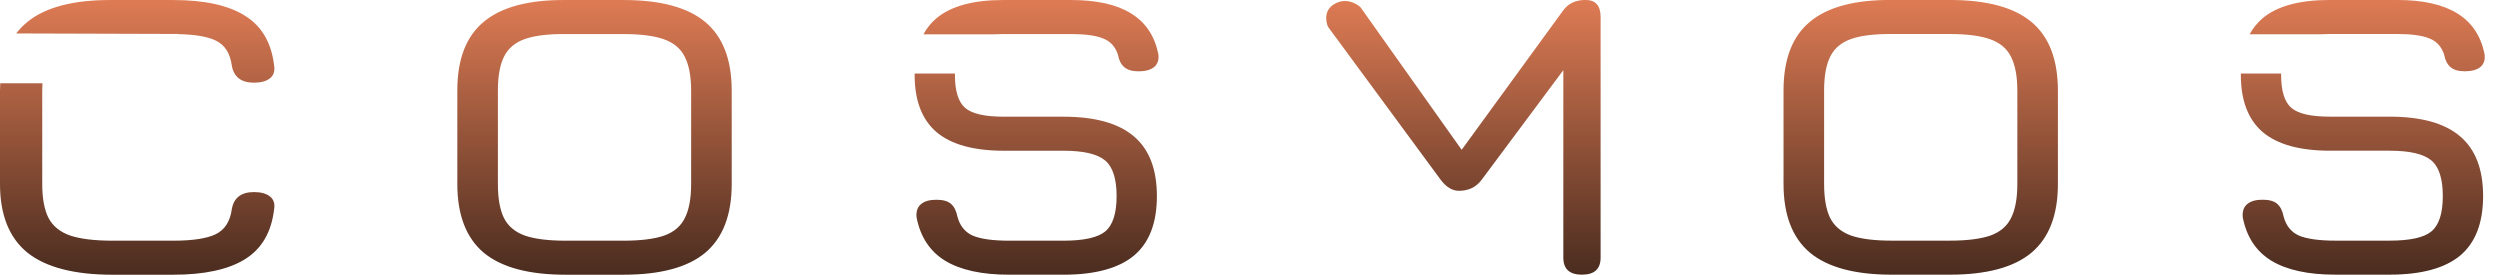
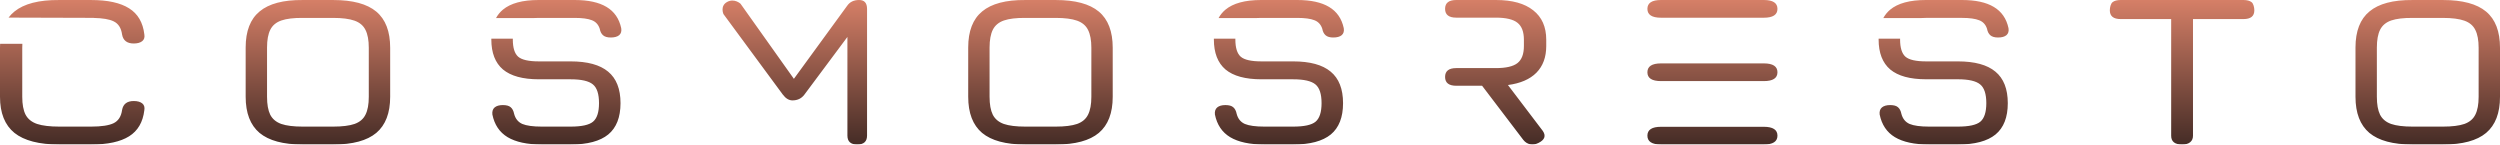
- <svg xmlns="http://www.w3.org/2000/svg" width="182" height="20" viewBox="0 0 182 20" fill="none">
-   <path d="M3.092 6.06C3.082 6.235 3.075 6.418 3.075 6.609V13.392C3.075 14.444 3.228 15.271 3.533 15.87C3.85 16.47 4.382 16.897 5.126 17.153C5.87 17.398 6.896 17.522 8.201 17.522H12.594C14.021 17.522 15.059 17.365 15.706 17.05C16.365 16.726 16.755 16.116 16.877 15.222C17.023 14.396 17.561 13.983 18.488 13.983C19 13.983 19.392 14.091 19.66 14.307C19.928 14.523 20.026 14.838 19.953 15.251C19.758 16.903 19.055 18.107 17.847 18.863C16.639 19.62 14.888 20 12.594 20H8.201C5.407 20 3.338 19.463 1.996 18.392C0.666 17.31 0 15.643 0 13.392V6.609C3.52622e-06 6.422 0.008 6.239 0.017 6.06H3.092ZM45.391 0.001C48.087 0.001 50.074 0.537 51.352 1.609C52.629 2.68 53.269 4.347 53.269 6.609V13.393C53.269 15.644 52.629 17.31 51.352 18.392C50.074 19.463 48.087 19.999 45.391 19.999H41.171C38.486 19.999 36.499 19.463 35.21 18.392C33.932 17.31 33.293 15.644 33.293 13.393V6.578C33.293 4.307 33.938 2.641 35.227 1.579C36.517 0.508 38.498 -0.018 41.171 0.001H45.391ZM69.519 5.457C69.519 6.617 69.764 7.413 70.253 7.846C70.742 8.278 71.684 8.495 73.081 8.495H77.412C79.705 8.495 81.411 8.968 82.528 9.911C83.657 10.855 84.222 12.31 84.222 14.276C84.222 16.232 83.664 17.677 82.547 18.612C81.429 19.536 79.717 19.998 77.412 19.998H73.469C71.478 19.998 69.923 19.659 68.806 18.981C67.7 18.302 67.008 17.255 66.728 15.839C66.682 15.407 66.786 15.083 67.042 14.867C67.298 14.65 67.671 14.542 68.16 14.542C68.649 14.542 69.004 14.64 69.226 14.837C69.458 15.034 69.615 15.339 69.696 15.751C69.871 16.429 70.244 16.897 70.814 17.153C71.397 17.398 72.282 17.522 73.469 17.522H77.412C78.914 17.522 79.932 17.294 80.468 16.842C81.015 16.38 81.288 15.524 81.288 14.276C81.288 13.008 81.009 12.143 80.45 11.681C79.891 11.209 78.879 10.973 77.412 10.973H73.081C70.881 10.973 69.245 10.52 68.174 9.615C67.115 8.701 66.585 7.315 66.585 5.457C66.585 5.423 66.587 5.388 66.587 5.354H69.52C69.52 5.388 69.519 5.423 69.519 5.457ZM115.426 -0.003C116.158 -0.003 116.524 0.411 116.524 1.237V18.757C116.524 19.583 116.072 19.996 115.167 19.996C114.261 19.996 113.81 19.583 113.81 18.757V5.108L107.86 13.094C107.462 13.625 106.912 13.891 106.212 13.891C105.727 13.891 105.285 13.625 104.887 13.094L96.675 1.945C96.666 1.924 96.18 0.822 97.178 0.271C98.179 -0.283 99.027 0.508 99.035 0.516L106.409 10.905L113.776 0.794C114.144 0.263 114.693 -0.003 115.426 -0.003ZM141.939 -0.002C144.635 -0.002 146.622 0.534 147.899 1.606C149.178 2.677 149.816 4.344 149.816 6.606V13.39C149.816 15.641 149.178 17.307 147.899 18.389C146.622 19.461 144.635 19.996 141.939 19.996H137.719C135.034 19.996 133.047 19.461 131.758 18.389C130.48 17.307 129.841 15.641 129.841 13.39V6.576C129.841 4.305 130.485 2.638 131.774 1.576C133.064 0.505 135.046 -0.021 137.719 -0.002H141.939ZM166.066 5.454C166.066 6.615 166.312 7.411 166.801 7.844C167.29 8.276 168.232 8.492 169.629 8.492H173.959C176.253 8.492 177.959 8.965 179.076 9.908C180.205 10.852 180.77 12.308 180.77 14.274C180.769 16.23 180.212 17.675 179.095 18.609C177.977 19.533 176.264 19.995 173.959 19.995H170.018C168.027 19.995 166.472 19.656 165.354 18.978C164.248 18.299 163.555 17.253 163.275 15.837C163.229 15.405 163.335 15.08 163.591 14.864C163.846 14.647 164.219 14.539 164.707 14.539C165.196 14.539 165.552 14.638 165.772 14.834C166.006 15.031 166.163 15.336 166.244 15.749C166.419 16.427 166.792 16.894 167.362 17.15C167.945 17.395 168.83 17.519 170.018 17.519H173.959C175.462 17.519 176.481 17.291 177.016 16.839C177.563 16.377 177.836 15.522 177.836 14.274C177.836 13.006 177.557 12.14 176.999 11.678C176.44 11.206 175.426 10.971 173.959 10.971H169.629C167.428 10.971 165.793 10.518 164.722 9.614C163.663 8.699 163.133 7.312 163.133 5.454C163.133 5.42 163.135 5.386 163.135 5.352H166.069C166.069 5.386 166.066 5.42 166.066 5.454ZM41.171 2.479C39.928 2.469 38.95 2.587 38.234 2.832C37.519 3.078 37.009 3.501 36.704 4.101C36.399 4.701 36.247 5.527 36.247 6.578V13.393C36.247 14.444 36.394 15.271 36.687 15.87C36.991 16.47 37.502 16.897 38.217 17.153C38.932 17.398 39.916 17.522 41.171 17.522H45.391C46.645 17.522 47.63 17.398 48.345 17.153C49.06 16.897 49.564 16.47 49.857 15.87C50.162 15.271 50.314 14.444 50.315 13.393V6.609C50.315 5.567 50.162 4.745 49.857 4.146C49.564 3.546 49.06 3.118 48.345 2.863C47.63 2.607 46.645 2.479 45.391 2.479H41.171ZM137.719 2.476C136.476 2.466 135.497 2.585 134.782 2.83C134.068 3.076 133.557 3.498 133.252 4.098C132.948 4.698 132.795 5.524 132.795 6.576V13.39C132.795 14.442 132.941 15.268 133.235 15.867C133.539 16.467 134.05 16.895 134.765 17.151C135.479 17.396 136.465 17.519 137.719 17.519H141.939C143.193 17.519 144.178 17.396 144.894 17.151C145.608 16.895 146.112 16.467 146.406 15.867C146.71 15.268 146.862 14.442 146.862 13.39V6.606C146.862 5.564 146.71 4.743 146.406 4.143C146.112 3.543 145.608 3.115 144.894 2.86C144.178 2.604 143.193 2.476 141.939 2.476H137.719ZM12.594 0.001C14.888 0.001 16.639 0.386 17.847 1.153C19.055 1.91 19.758 3.108 19.953 4.75C20.026 5.163 19.928 5.478 19.66 5.695C19.392 5.911 19 6.019 18.488 6.019C17.561 6.019 17.023 5.605 16.877 4.78C16.755 3.875 16.365 3.266 15.706 2.951C15.115 2.664 14.197 2.508 12.954 2.484V2.472L1.182 2.435C1.418 2.123 1.689 1.842 1.996 1.594C3.326 0.513 5.383 -0.018 8.165 0.001H12.594ZM77.962 0C79.813 0 81.264 0.319 82.311 0.958C83.371 1.597 84.04 2.577 84.319 3.894C84.389 4.316 84.296 4.64 84.04 4.866C83.784 5.083 83.399 5.192 82.887 5.192C82.421 5.192 82.073 5.088 81.84 4.882C81.607 4.676 81.456 4.376 81.386 3.983C81.2 3.403 80.844 3.01 80.32 2.803C79.796 2.587 79.009 2.478 77.962 2.478H73.047C72.816 2.478 72.597 2.487 72.391 2.498H67.228C67.469 2.051 67.778 1.666 68.156 1.343C69.216 0.448 70.847 0 73.047 0H77.962ZM174.51 -0.002C176.361 -0.002 177.812 0.317 178.859 0.956C179.919 1.595 180.588 2.574 180.867 3.891C180.937 4.313 180.844 4.638 180.588 4.864C180.332 5.081 179.947 5.189 179.435 5.189C178.97 5.189 178.621 5.085 178.389 4.879C178.156 4.673 178.004 4.373 177.934 3.98C177.748 3.4 177.392 3.007 176.868 2.8C176.344 2.584 175.558 2.475 174.51 2.475H169.595C169.363 2.475 169.144 2.484 168.938 2.495H163.776C164.017 2.048 164.327 1.663 164.704 1.34C165.764 0.445 167.394 -0.002 169.595 -0.002H174.51Z" fill="url(#paint0_linear_43_308)" />
+ <svg xmlns="http://www.w3.org/2000/svg" width="173" height="10" viewBox="0 0 173 10" fill="none">
+   <mask id="mask0_7_47" style="mask-type:alpha" maskUnits="userSpaceOnUse" x="0" y="-1" width="173" height="11">
+     <path d="M1.54 3.304V6.696C1.54 7.222 1.616 7.635 1.769 7.935C1.927 8.235 2.194 8.449 2.566 8.577C2.939 8.7 3.452 8.761 4.105 8.761H6.305C7.019 8.761 7.539 8.682 7.862 8.525C8.192 8.363 8.387 8.058 8.448 7.611C8.522 7.198 8.791 6.991 9.255 6.991C9.511 6.991 9.707 7.045 9.842 7.153C9.976 7.261 10.025 7.419 9.988 7.626C9.89 8.451 9.538 9.054 8.934 9.432C8.329 9.811 7.453 10 6.305 10H4.105C2.707 10 1.671 9.732 0.999 9.196C0.333 8.655 3.72259e-05 7.822 0 6.696V3.304C3.24101e-06 3.211 0.003 3.119 0.008 3.03H1.548C1.543 3.118 1.54 3.209 1.54 3.304ZM23.056 0.001C24.405 0.001 25.4 0.268 26.04 0.803C26.68 1.339 27 2.174 27 3.304V6.696C27 7.822 26.68 8.655 26.04 9.196C25.4 9.732 24.405 10 23.056 10H20.943C19.6 10 18.605 9.732 17.96 9.196C17.32 8.655 17 7.822 17 6.696V3.289C17 2.153 17.322 1.32 17.968 0.789C18.613 0.253 19.605 -0.009 20.943 0.001H23.056ZM35.487 2.728C35.487 3.308 35.611 3.707 35.858 3.924C36.106 4.14 36.584 4.248 37.292 4.248H39.487C40.65 4.248 41.515 4.484 42.081 4.956C42.653 5.428 42.94 6.155 42.94 7.138C42.939 8.117 42.656 8.839 42.09 9.306C41.523 9.768 40.656 10 39.487 10H37.489C36.48 10 35.691 9.83 35.125 9.491C34.565 9.152 34.214 8.628 34.072 7.921C34.049 7.704 34.102 7.542 34.231 7.433C34.361 7.325 34.55 7.271 34.798 7.271C35.045 7.271 35.226 7.321 35.338 7.419C35.456 7.517 35.536 7.67 35.577 7.877C35.666 8.216 35.855 8.449 36.144 8.577C36.439 8.7 36.887 8.761 37.489 8.761H39.487C40.248 8.761 40.765 8.648 41.036 8.422C41.313 8.191 41.452 7.763 41.452 7.138C41.452 6.505 41.311 6.072 41.028 5.841C40.745 5.605 40.231 5.487 39.487 5.487H37.292C36.177 5.487 35.349 5.26 34.806 4.808C34.269 4.351 34 3.657 34 2.728C34 2.711 34.001 2.693 34.001 2.676H35.488C35.488 2.693 35.487 2.711 35.487 2.728ZM59.45 -0C59.817 -0 60 0.206 60 0.619V9.381C60 9.793 59.774 10 59.32 10C58.867 10 58.641 9.793 58.641 9.381V2.555L55.663 6.549C55.464 6.814 55.188 6.947 54.838 6.947C54.596 6.947 54.373 6.814 54.174 6.549L50.063 0.974C50.063 0.974 49.811 0.415 50.315 0.136C50.818 -0.142 51.245 0.259 51.245 0.259L54.937 5.455L58.625 0.398C58.809 0.133 59.084 -0 59.45 -0ZM73.057 0.001C74.406 0.001 75.401 0.268 76.04 0.803C76.68 1.339 77 2.174 77 3.304V6.696C77 7.822 76.68 8.655 76.04 9.196C75.401 9.732 74.406 10 73.057 10H70.944C69.6 10 68.606 9.732 67.96 9.196C67.32 8.655 67 7.822 67 6.696V3.289C67 2.153 67.322 1.32 67.968 0.789C68.613 0.253 69.606 -0.009 70.944 0.001H73.057ZM85.487 2.728C85.487 3.308 85.612 3.707 85.859 3.924C86.107 4.14 86.585 4.248 87.293 4.248H89.487C90.65 4.248 91.515 4.484 92.081 4.956C92.653 5.428 92.939 6.155 92.939 7.138C92.939 8.117 92.656 8.839 92.09 9.306C91.523 9.768 90.655 10 89.487 10H87.489C86.48 10 85.692 9.83 85.125 9.491C84.565 9.152 84.214 8.628 84.072 7.921C84.049 7.704 84.103 7.542 84.232 7.433C84.361 7.325 84.551 7.271 84.798 7.271C85.046 7.271 85.226 7.321 85.338 7.419C85.456 7.517 85.536 7.67 85.577 7.877C85.666 8.216 85.854 8.449 86.144 8.577C86.439 8.7 86.887 8.761 87.489 8.761H89.487C90.249 8.761 90.765 8.648 91.036 8.422C91.313 8.191 91.452 7.763 91.452 7.138C91.452 6.504 91.311 6.072 91.028 5.841C90.745 5.605 90.231 5.487 89.487 5.487H87.293C86.177 5.487 85.348 5.261 84.805 4.808C84.269 4.351 84 3.657 84 2.728C84 2.711 84.001 2.693 84.001 2.676H85.488C85.488 2.693 85.487 2.711 85.487 2.728ZM103.52 -0C104.643 -0 105.503 0.238 106.099 0.713C106.7 1.183 107 1.862 107 2.749V3.184C107 3.955 106.773 4.572 106.319 5.032C105.865 5.488 105.208 5.771 104.349 5.883L106.762 9.06C106.995 9.399 106.896 9.676 106.466 9.889C106.264 9.991 106.071 10.023 105.887 9.984C105.703 9.945 105.545 9.845 105.416 9.685L102.561 5.934H100.773C100.258 5.934 100 5.73 100 5.323C100 4.916 100.258 4.712 100.773 4.712H103.52C104.219 4.712 104.717 4.596 105.012 4.363C105.306 4.13 105.454 3.737 105.454 3.184V2.749C105.454 2.201 105.306 1.811 105.012 1.578C104.717 1.34 104.219 1.221 103.52 1.221H100.773C100.258 1.221 100 1.018 100 0.611C100 0.204 100.258 -0 100.773 -0H103.52ZM122.057 8.774C122.685 8.774 123 8.979 123 9.387C123 9.796 122.685 10 122.057 10H114.942C114.314 10 114 9.796 114 9.387C114 8.979 114.314 8.774 114.942 8.774H122.057ZM131.486 2.728C131.486 3.308 131.611 3.707 131.858 3.924C132.106 4.14 132.584 4.248 133.292 4.248H135.488C136.65 4.248 137.515 4.484 138.081 4.956C138.653 5.428 138.939 6.155 138.939 7.138C138.939 8.116 138.657 8.839 138.091 9.306C137.524 9.768 136.656 10 135.488 10H133.488C132.48 10 131.692 9.83 131.126 9.491C130.565 9.152 130.214 8.627 130.072 7.92C130.049 7.704 130.102 7.541 130.231 7.433C130.361 7.325 130.551 7.271 130.799 7.271C131.046 7.271 131.226 7.32 131.338 7.419C131.456 7.517 131.535 7.67 131.576 7.876C131.665 8.215 131.855 8.449 132.144 8.577C132.439 8.7 132.887 8.761 133.488 8.761H135.488C136.249 8.761 136.766 8.648 137.037 8.422C137.314 8.191 137.453 7.763 137.453 7.138C137.453 6.504 137.311 6.072 137.027 5.841C136.744 5.605 136.231 5.486 135.488 5.486H133.292C132.177 5.486 131.348 5.26 130.805 4.808C130.268 4.351 130 3.657 130 2.728C130 2.711 130.001 2.694 130.001 2.677H131.487C131.487 2.694 131.486 2.711 131.486 2.728ZM155.244 -0C155.496 -0 155.686 0.05 155.812 0.151C155.937 0.252 156 0.512 156 0.714C156 0.916 155.937 1.068 155.812 1.169C155.686 1.27 155.496 1.32 155.244 1.32H151.755V9.394C151.755 9.586 151.689 9.736 151.558 9.842C151.432 9.947 151.245 10 150.999 10C150.748 10 150.559 9.949 150.434 9.848C150.308 9.748 150.245 9.596 150.245 9.394V1.32H146.756C146.504 1.32 146.314 1.27 146.188 1.169C146.063 1.068 146 0.916 146 0.714C146 0.512 146.063 0.252 146.188 0.151C146.314 0.05 146.504 -0 146.756 -0H155.244ZM169.056 0.001C170.405 0.001 171.402 0.269 172.041 0.804C172.681 1.34 173 2.174 173 3.304V6.697C173 7.822 172.681 8.655 172.041 9.196C171.402 9.732 170.405 10 169.056 10H166.943C165.6 10 164.605 9.732 163.96 9.196C163.32 8.655 163 7.822 163 6.697V3.289C163 2.154 163.323 1.321 163.969 0.79C164.614 0.254 165.606 -0.009 166.943 0.001H169.056ZM20.943 1.239C20.322 1.234 19.832 1.293 19.474 1.416C19.116 1.539 18.86 1.751 18.708 2.051C18.555 2.35 18.479 2.763 18.479 3.289V6.696C18.479 7.222 18.552 7.635 18.699 7.935C18.852 8.235 19.107 8.449 19.465 8.577C19.823 8.7 20.316 8.761 20.943 8.761H23.056C23.684 8.761 24.177 8.7 24.535 8.577C24.893 8.449 25.145 8.235 25.292 7.935C25.445 7.635 25.52 7.222 25.52 6.696V3.304C25.52 2.783 25.445 2.372 25.292 2.072C25.145 1.772 24.893 1.558 24.535 1.43C24.177 1.303 23.684 1.239 23.056 1.239H20.943ZM70.944 1.239C70.322 1.234 69.831 1.293 69.474 1.416C69.116 1.539 68.86 1.751 68.707 2.051C68.555 2.35 68.479 2.763 68.478 3.289V6.696C68.478 7.222 68.552 7.635 68.699 7.935C68.852 8.235 69.107 8.449 69.465 8.577C69.823 8.7 70.317 8.761 70.944 8.761H73.057C73.684 8.761 74.177 8.7 74.535 8.577C74.893 8.449 75.146 8.235 75.293 7.935C75.445 7.635 75.522 7.222 75.522 6.696V3.304C75.522 2.783 75.445 2.372 75.293 2.072C75.146 1.772 74.893 1.558 74.535 1.43C74.177 1.303 73.684 1.239 73.057 1.239H70.944ZM166.943 1.24C166.322 1.235 165.831 1.293 165.474 1.416C165.116 1.539 164.86 1.751 164.707 2.051C164.555 2.35 164.479 2.763 164.479 3.289V6.697C164.479 7.223 164.552 7.636 164.699 7.935C164.851 8.235 165.107 8.449 165.465 8.577C165.823 8.7 166.316 8.761 166.943 8.761H169.056C169.683 8.761 170.177 8.7 170.535 8.577C170.893 8.449 171.146 8.235 171.293 7.935C171.445 7.636 171.521 7.223 171.521 6.697V3.304C171.521 2.783 171.445 2.372 171.293 2.072C171.146 1.772 170.893 1.559 170.535 1.431C170.177 1.304 169.683 1.24 169.056 1.24H166.943ZM122.057 4.387C122.685 4.387 123 4.592 123 5.001C123 5.409 122.685 5.612 122.057 5.612H114.942C114.315 5.612 114 5.409 114 5.001C114 4.592 114.314 4.388 114.942 4.387H122.057ZM6.305 0.001C7.453 0.001 8.329 0.193 8.934 0.576C9.538 0.954 9.891 1.554 9.988 2.375C10.025 2.581 9.976 2.739 9.842 2.847C9.707 2.955 9.511 3.009 9.255 3.01C8.791 3.009 8.522 2.802 8.448 2.389C8.387 1.937 8.192 1.633 7.862 1.475C7.566 1.332 7.107 1.253 6.484 1.241V1.236L0.592 1.218C0.71 1.062 0.845 0.92 0.999 0.797C1.665 0.256 2.695 -0.009 4.087 0.001H6.305ZM39.767 -0C40.705 -0 41.44 0.16 41.971 0.479C42.508 0.799 42.846 1.288 42.988 1.947C43.023 2.158 42.977 2.32 42.848 2.433C42.718 2.541 42.522 2.595 42.263 2.595C42.027 2.595 41.85 2.544 41.732 2.441C41.614 2.338 41.537 2.188 41.502 1.991C41.408 1.701 41.227 1.504 40.962 1.401C40.696 1.293 40.297 1.239 39.767 1.239H37.274C37.157 1.239 37.047 1.243 36.942 1.249H34.325C34.448 1.025 34.605 0.833 34.797 0.672C35.334 0.224 36.16 -0 37.274 -0H39.767ZM89.767 -0C90.704 -0 91.44 0.16 91.971 0.479C92.508 0.799 92.847 1.288 92.988 1.947C93.023 2.158 92.977 2.32 92.847 2.433C92.717 2.541 92.522 2.595 92.263 2.595C92.027 2.595 91.85 2.544 91.732 2.441C91.614 2.338 91.537 2.188 91.502 1.991C91.408 1.701 91.227 1.504 90.962 1.401C90.697 1.293 90.298 1.239 89.767 1.239H87.275C87.158 1.239 87.046 1.243 86.942 1.249H84.326C84.448 1.025 84.606 0.833 84.797 0.672C85.334 0.224 86.16 -0 87.275 -0H89.767ZM135.767 -0C136.705 -0 137.44 0.16 137.971 0.479C138.508 0.799 138.847 1.288 138.988 1.946C139.024 2.157 138.976 2.32 138.847 2.433C138.717 2.541 138.523 2.595 138.264 2.595C138.028 2.595 137.851 2.544 137.732 2.441C137.615 2.338 137.537 2.187 137.502 1.991C137.408 1.701 137.227 1.505 136.962 1.402C136.696 1.294 136.297 1.238 135.767 1.238H133.275C133.159 1.238 133.047 1.243 132.943 1.249H130.325C130.448 1.026 130.605 0.833 130.796 0.672C131.333 0.224 132.16 -0 133.275 -0H135.767ZM122.057 -0C122.685 -0 123 0.204 123 0.613C123 1.022 122.685 1.226 122.057 1.226H114.942C114.314 1.226 114 1.021 114 0.613C114 0.204 114.314 -0 114.942 -0H122.057Z" fill="#DE7B54" />
+   </mask>
+   <g mask="url(#mask0_7_47)">
+     <rect width="173" height="10" fill="url(#paint0_linear_7_47)" />
+   </g>
  <defs>
-     <linearGradient id="paint0_linear_43_308" x1="90.999" y1="0.001" x2="90.999" y2="20" gradientUnits="userSpaceOnUse">
-       <stop stop-color="#DE7B54" />
-       <stop offset="1" stop-color="#4A2C1F" />
+     <linearGradient id="paint0_linear_7_47" x1="86.5" y1="0" x2="86.5" y2="10" gradientUnits="userSpaceOnUse">
+       <stop stop-color="#D57F67" />
+       <stop offset="1" stop-color="#452C26" />
    </linearGradient>
  </defs>
</svg>
